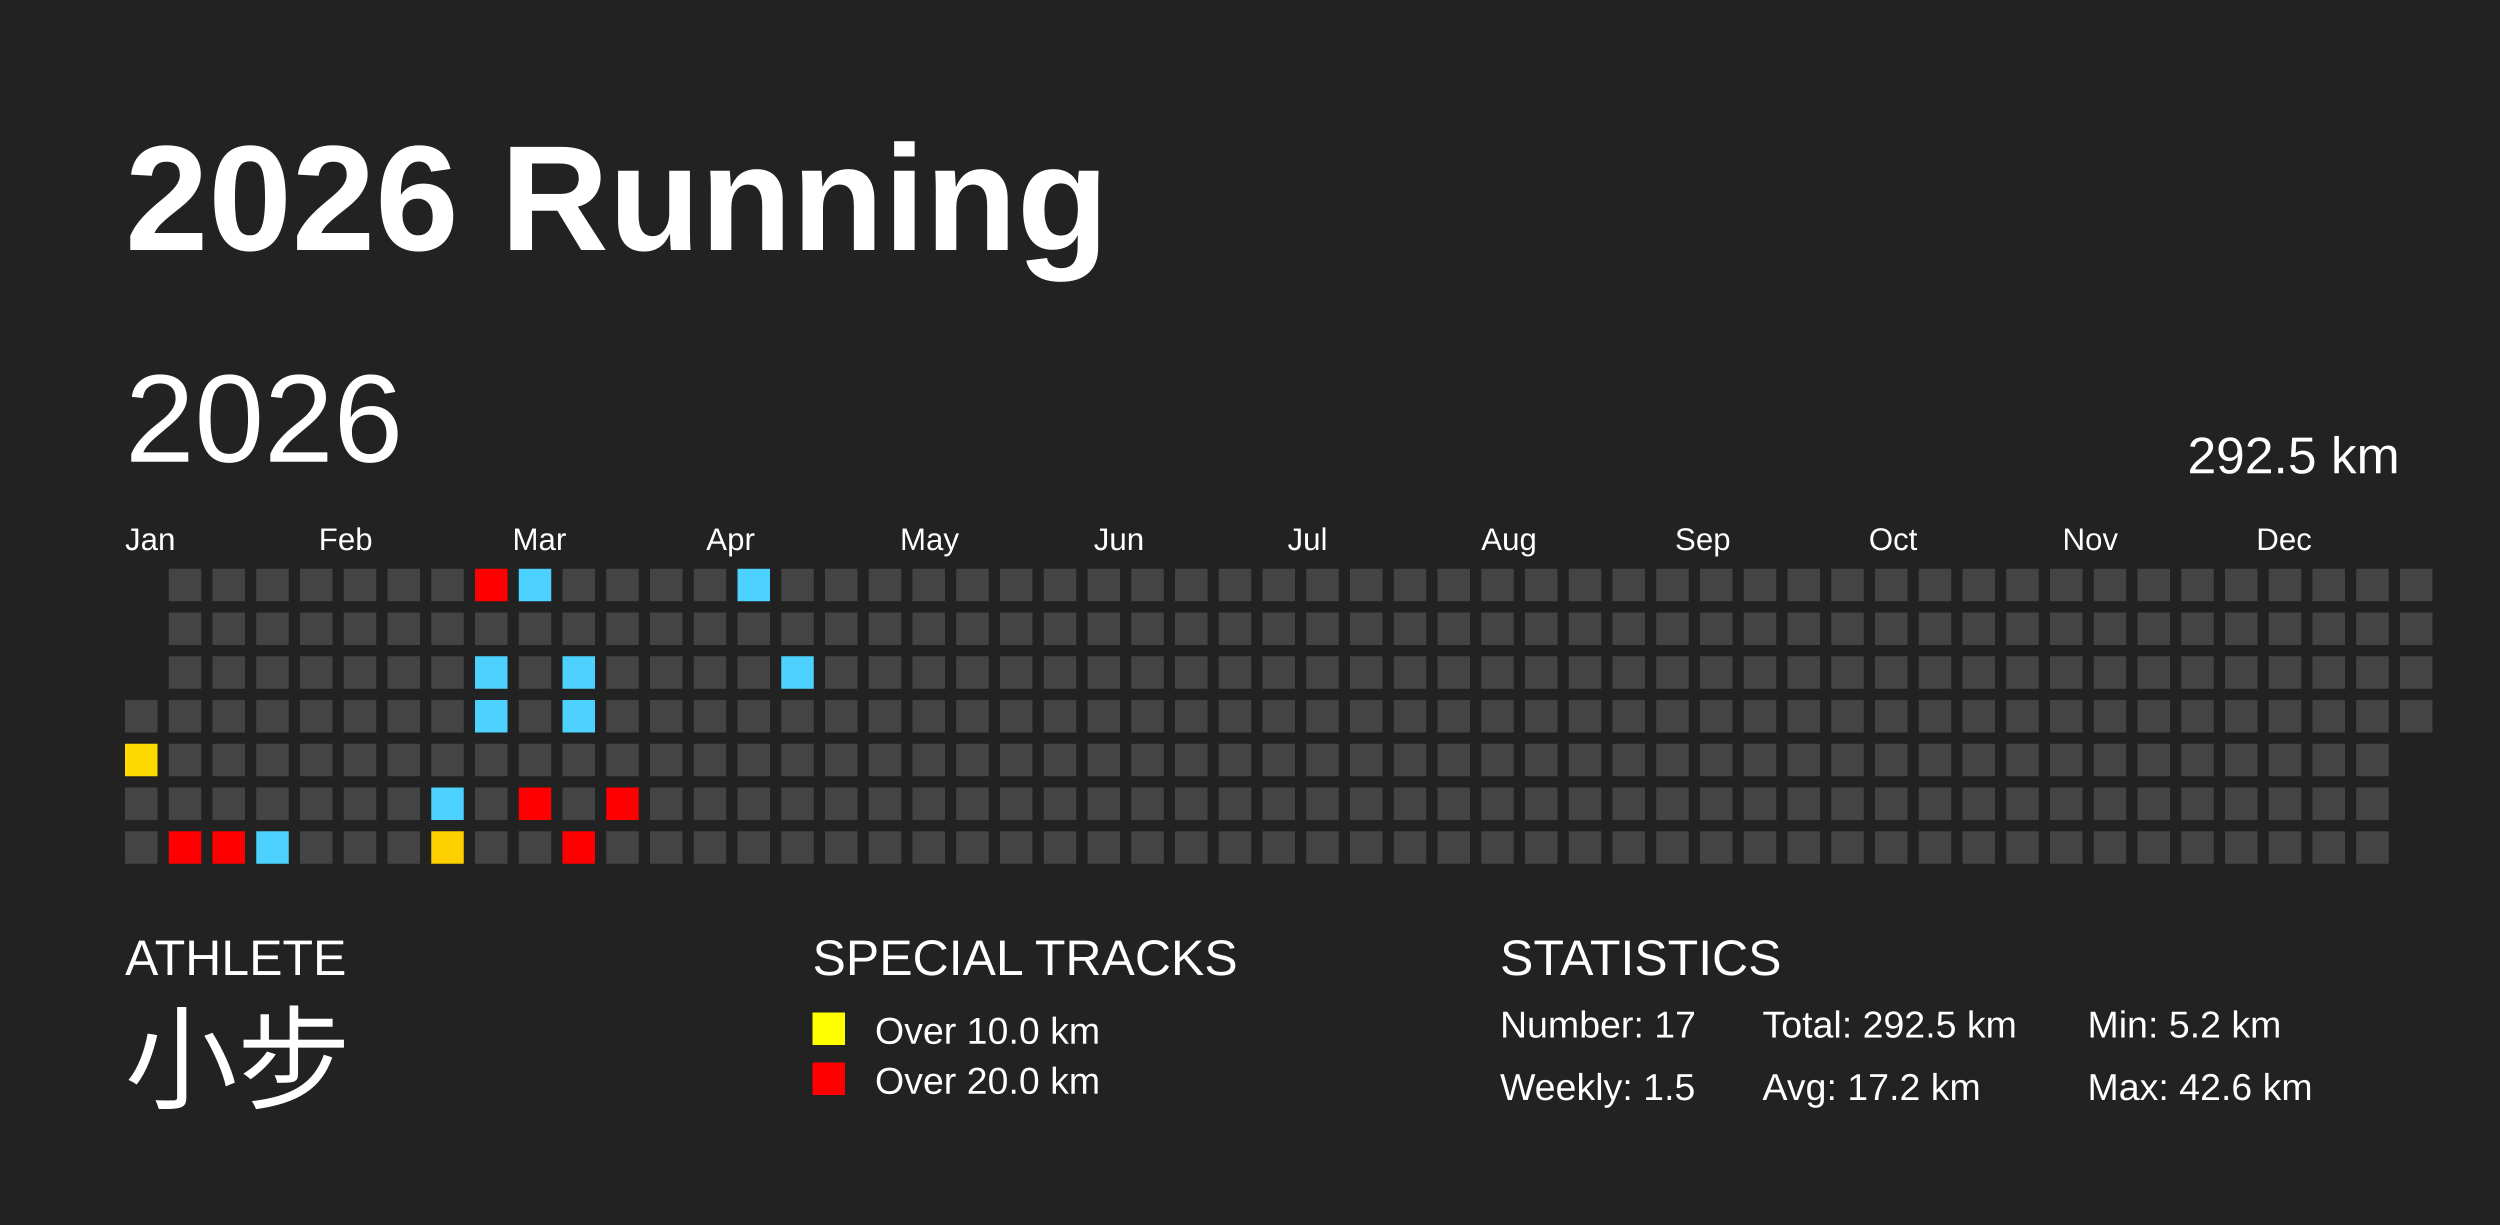
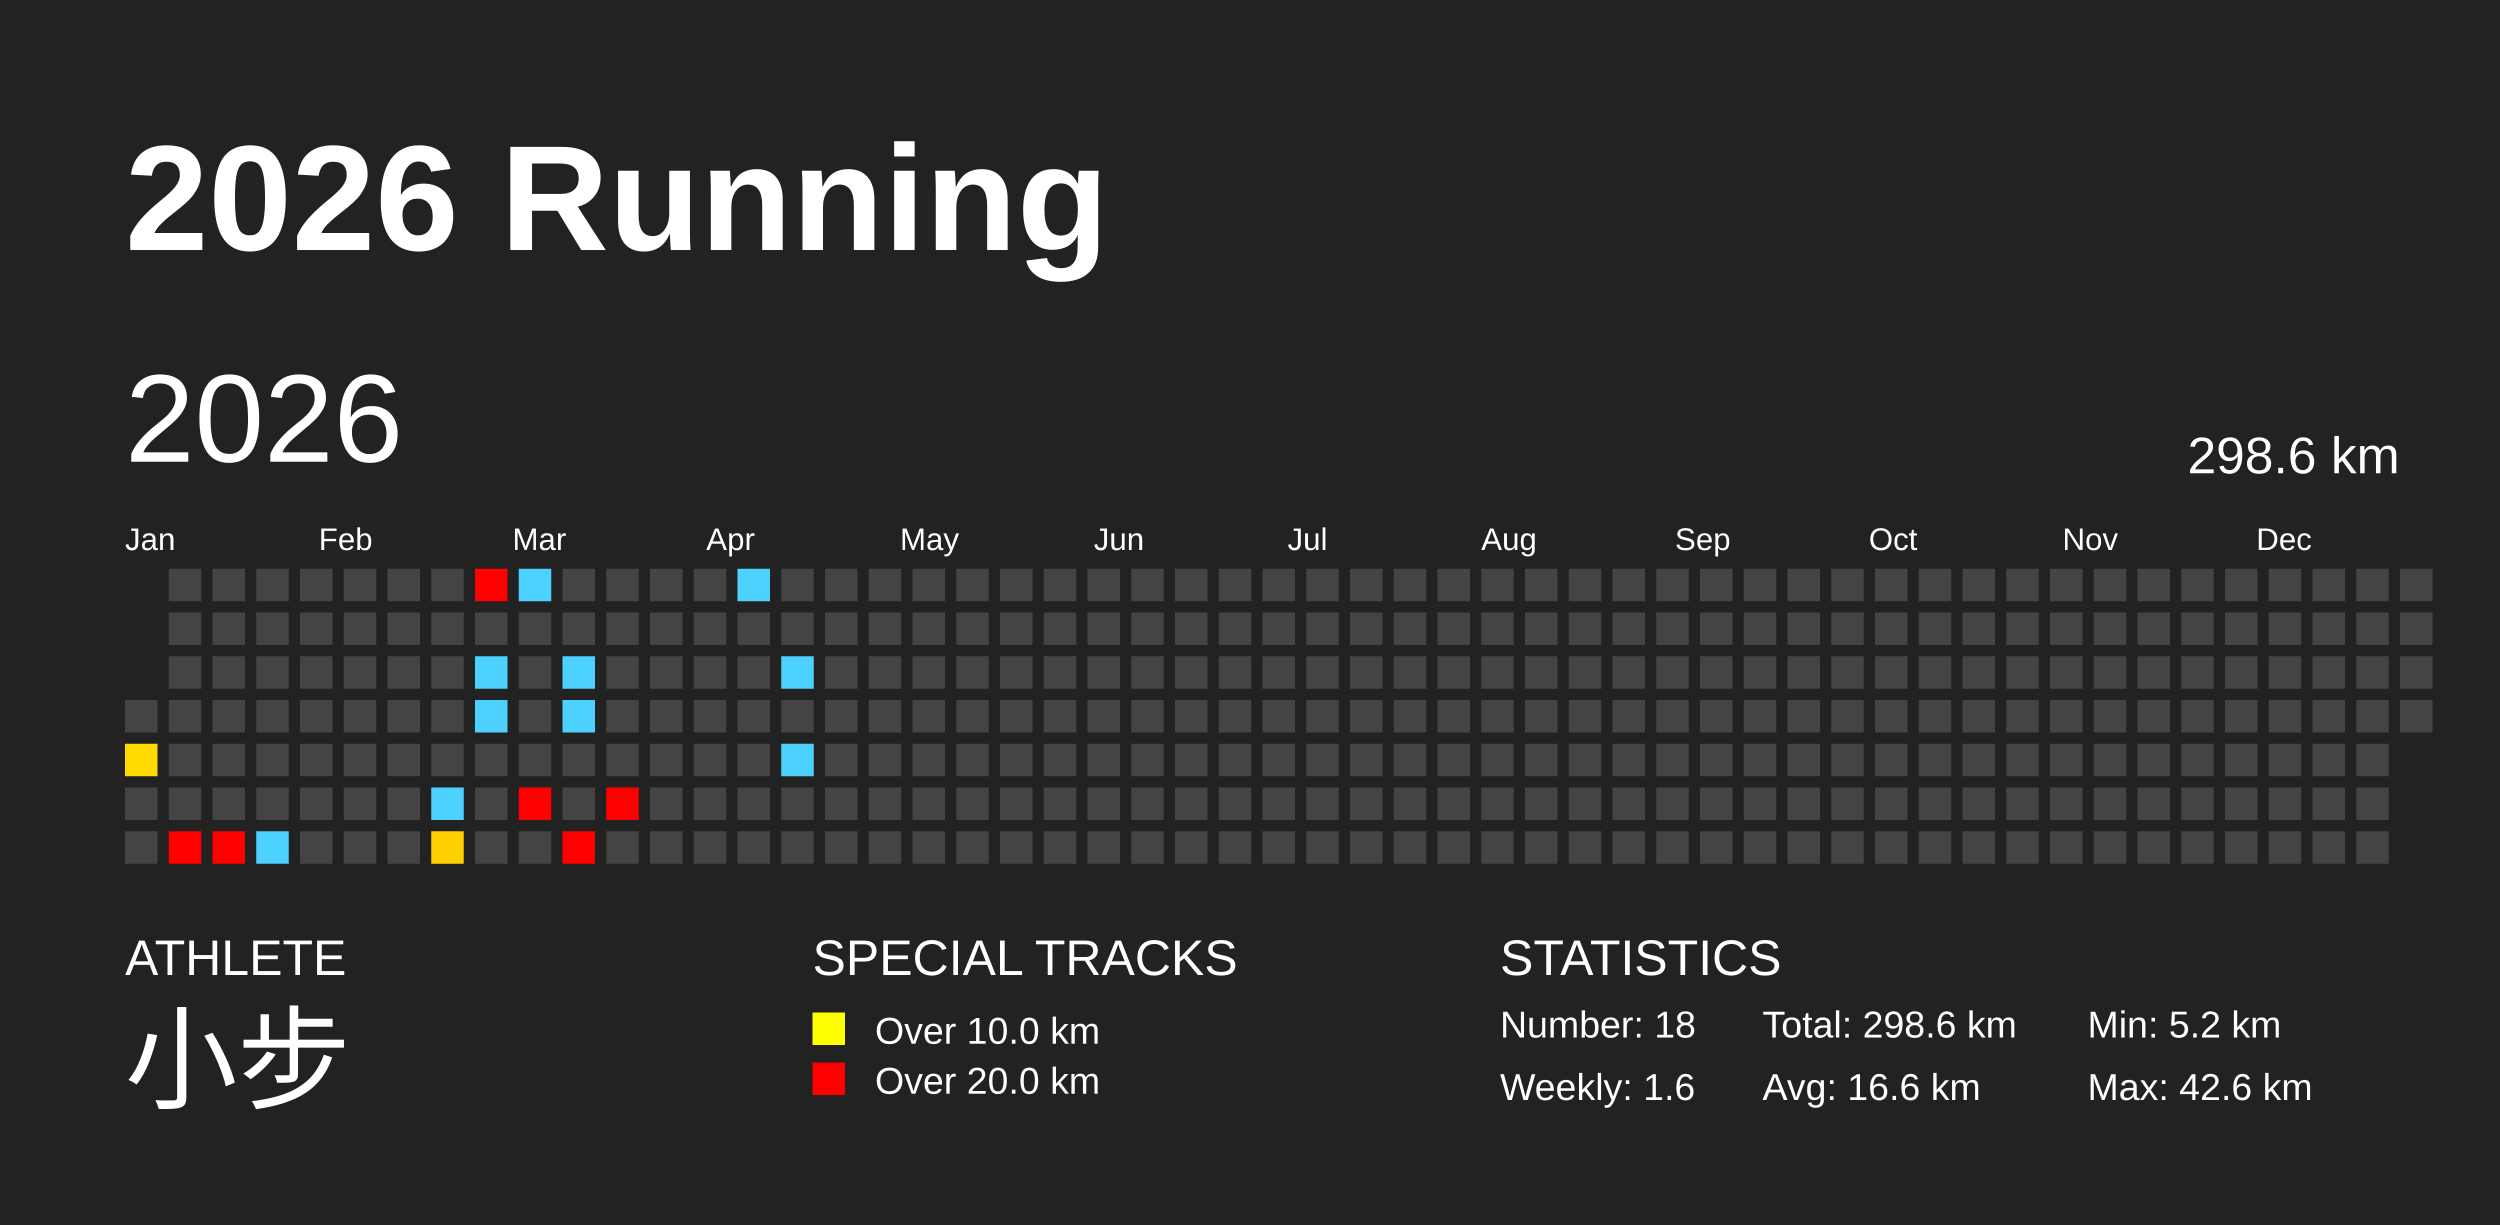
<svg xmlns="http://www.w3.org/2000/svg" baseProfile="full" height="98mm" version="1.1" viewBox="0,0,200,98" width="200mm">
  <defs />
  <rect fill="#222222" height="98" width="200" x="0" y="0" />
  <text fill="#FFFFFF" style="font-size:12px; font-family:Arial; font-weight:bold;" x="10" y="20">2026 Running</text>
  <text fill="#FFFFFF" style="font-size:4px; font-family:Arial" x="10" y="78">ATHLETE</text>
  <text fill="#FFFFFF" style="font-size:9px; font-family:Arial" x="10" y="88">小步</text>
  <text fill="#FFFFFF" style="font-size:4px; font-family:Arial" x="65" y="78">SPECIAL TRACKS</text>
  <rect fill="yellow" height="2.6" width="2.6" x="65" y="81" />
  <text fill="#FFFFFF" style="font-size:3px; font-family:Arial" x="70" y="83.5">Over 10.0 km</text>
  <rect fill="red" height="2.6" width="2.6" x="65" y="85" />
  <text fill="#FFFFFF" style="font-size:3px; font-family:Arial" x="70" y="87.5">Over 20.0 km</text>
  <text fill="#FFFFFF" style="font-size:4px; font-family:Arial" x="120" y="78">STATISTICS</text>
-   <text fill="#FFFFFF" style="font-size:3px; font-family:Arial" x="120" y="83">Number: 17</text>
-   <text fill="#FFFFFF" style="font-size:3px; font-family:Arial" x="120" y="88">Weekly: 1.5</text>
-   <text fill="#FFFFFF" style="font-size:3px; font-family:Arial" x="141" y="83">Total: 292.5 km</text>
-   <text fill="#FFFFFF" style="font-size:3px; font-family:Arial" x="141" y="88">Avg: 17.2 km</text>
+   <text fill="#FFFFFF" style="font-size:3px; font-family:Arial" x="120" y="83">Number: 18</text>
+   <text fill="#FFFFFF" style="font-size:3px; font-family:Arial" x="120" y="88">Weekly: 1.6</text>
+   <text fill="#FFFFFF" style="font-size:3px; font-family:Arial" x="141" y="83">Total: 298.6 km</text>
+   <text fill="#FFFFFF" style="font-size:3px; font-family:Arial" x="141" y="88">Avg: 16.6 km</text>
  <text fill="#FFFFFF" style="font-size:3px; font-family:Arial" x="167" y="83">Min: 5.2 km</text>
  <text fill="#FFFFFF" style="font-size:3px; font-family:Arial" x="167" y="88">Max: 42.6 km</text>
  <text dominant-baseline="hanging" fill="#FFFFFF" style="font-size:10.0px; font-family:Arial;" x="10" y="30">2026</text>
-   <text dominant-baseline="hanging" fill="#FFFFFF" style="font-size:4.125px; font-family:Arial;" x="175" y="35">292.5 km</text>
+   <text dominant-baseline="hanging" fill="#FFFFFF" style="font-size:4.125px; font-family:Arial;" x="175" y="35">298.6 km</text>
  <text fill="#FFFFFF" style="font-size:2.5px; font-family:Arial" x="10.0" y="44">Jan</text>
  <text fill="#FFFFFF" style="font-size:2.5px; font-family:Arial" x="25.5" y="44">Feb</text>
  <text fill="#FFFFFF" style="font-size:2.5px; font-family:Arial" x="41.0" y="44">Mar</text>
  <text fill="#FFFFFF" style="font-size:2.5px; font-family:Arial" x="56.5" y="44">Apr</text>
  <text fill="#FFFFFF" style="font-size:2.5px; font-family:Arial" x="72.0" y="44">May</text>
  <text fill="#FFFFFF" style="font-size:2.5px; font-family:Arial" x="87.5" y="44">Jun</text>
  <text fill="#FFFFFF" style="font-size:2.5px; font-family:Arial" x="103.0" y="44">Jul</text>
  <text fill="#FFFFFF" style="font-size:2.5px; font-family:Arial" x="118.5" y="44">Aug</text>
  <text fill="#FFFFFF" style="font-size:2.5px; font-family:Arial" x="134.0" y="44">Sep</text>
  <text fill="#FFFFFF" style="font-size:2.5px; font-family:Arial" x="149.5" y="44">Oct</text>
  <text fill="#FFFFFF" style="font-size:2.5px; font-family:Arial" x="165.0" y="44">Nov</text>
  <text fill="#FFFFFF" style="font-size:2.5px; font-family:Arial" x="180.5" y="44">Dec</text>
  <rect fill="#444444" height="2.6" width="2.6" x="10.0" y="56.0" />
  <rect fill="#ffda00" height="2.6" width="2.6" x="10.0" y="59.5" />
  <rect fill="#444444" height="2.6" width="2.6" x="10.0" y="63.0" />
  <rect fill="#444444" height="2.6" width="2.6" x="10.0" y="66.5" />
  <rect fill="#444444" height="2.6" width="2.6" x="13.5" y="45.5" />
  <rect fill="#444444" height="2.6" width="2.6" x="13.5" y="49.0" />
  <rect fill="#444444" height="2.6" width="2.6" x="13.5" y="52.5" />
  <rect fill="#444444" height="2.6" width="2.6" x="13.5" y="56.0" />
  <rect fill="#444444" height="2.6" width="2.6" x="13.5" y="59.5" />
  <rect fill="#444444" height="2.6" width="2.6" x="13.5" y="63.0" />
  <rect fill="red" height="2.6" width="2.6" x="13.5" y="66.5" />
  <rect fill="#444444" height="2.6" width="2.6" x="17.0" y="45.5" />
  <rect fill="#444444" height="2.6" width="2.6" x="17.0" y="49.0" />
  <rect fill="#444444" height="2.6" width="2.6" x="17.0" y="52.5" />
  <rect fill="#444444" height="2.6" width="2.6" x="17.0" y="56.0" />
  <rect fill="#444444" height="2.6" width="2.6" x="17.0" y="59.5" />
  <rect fill="#444444" height="2.6" width="2.6" x="17.0" y="63.0" />
  <rect fill="red" height="2.6" width="2.6" x="17.0" y="66.5" />
  <rect fill="#444444" height="2.6" width="2.6" x="20.5" y="45.5" />
  <rect fill="#444444" height="2.6" width="2.6" x="20.5" y="49.0" />
  <rect fill="#444444" height="2.6" width="2.6" x="20.5" y="52.5" />
  <rect fill="#444444" height="2.6" width="2.6" x="20.5" y="56.0" />
  <rect fill="#444444" height="2.6" width="2.6" x="20.5" y="59.5" />
  <rect fill="#444444" height="2.6" width="2.6" x="20.5" y="63.0" />
  <rect fill="#4dd2ff" height="2.6" width="2.6" x="20.5" y="66.5" />
  <rect fill="#444444" height="2.6" width="2.6" x="24.0" y="45.5" />
  <rect fill="#444444" height="2.6" width="2.6" x="24.0" y="49.0" />
  <rect fill="#444444" height="2.6" width="2.6" x="24.0" y="52.5" />
  <rect fill="#444444" height="2.6" width="2.6" x="24.0" y="56.0" />
  <rect fill="#444444" height="2.6" width="2.6" x="24.0" y="59.5" />
  <rect fill="#444444" height="2.6" width="2.6" x="24.0" y="63.0" />
  <rect fill="#444444" height="2.6" width="2.6" x="24.0" y="66.5" />
  <rect fill="#444444" height="2.6" width="2.6" x="27.5" y="45.5" />
  <rect fill="#444444" height="2.6" width="2.6" x="27.5" y="49.0" />
  <rect fill="#444444" height="2.6" width="2.6" x="27.5" y="52.5" />
  <rect fill="#444444" height="2.6" width="2.6" x="27.5" y="56.0" />
  <rect fill="#444444" height="2.6" width="2.6" x="27.5" y="59.5" />
  <rect fill="#444444" height="2.6" width="2.6" x="27.5" y="63.0" />
  <rect fill="#444444" height="2.6" width="2.6" x="27.5" y="66.5" />
  <rect fill="#444444" height="2.6" width="2.6" x="31.0" y="45.5" />
  <rect fill="#444444" height="2.6" width="2.6" x="31.0" y="49.0" />
  <rect fill="#444444" height="2.6" width="2.6" x="31.0" y="52.5" />
  <rect fill="#444444" height="2.6" width="2.6" x="31.0" y="56.0" />
  <rect fill="#444444" height="2.6" width="2.6" x="31.0" y="59.5" />
  <rect fill="#444444" height="2.6" width="2.6" x="31.0" y="63.0" />
  <rect fill="#444444" height="2.6" width="2.6" x="31.0" y="66.5" />
  <rect fill="#444444" height="2.6" width="2.6" x="34.5" y="45.5" />
  <rect fill="#444444" height="2.6" width="2.6" x="34.5" y="49.0" />
  <rect fill="#444444" height="2.6" width="2.6" x="34.5" y="52.5" />
  <rect fill="#444444" height="2.6" width="2.6" x="34.5" y="56.0" />
  <rect fill="#444444" height="2.6" width="2.6" x="34.5" y="59.5" />
  <rect fill="#4dd2ff" height="2.6" width="2.6" x="34.5" y="63.0" />
  <rect fill="#ffd000" height="2.6" width="2.6" x="34.5" y="66.5" />
  <rect fill="red" height="2.6" width="2.6" x="38.0" y="45.5" />
  <rect fill="#444444" height="2.6" width="2.6" x="38.0" y="49.0" />
  <rect fill="#4dd2ff" height="2.6" width="2.6" x="38.0" y="52.5" />
  <rect fill="#4dd2ff" height="2.6" width="2.6" x="38.0" y="56.0" />
  <rect fill="#444444" height="2.6" width="2.6" x="38.0" y="59.5" />
  <rect fill="#444444" height="2.6" width="2.6" x="38.0" y="63.0" />
  <rect fill="#444444" height="2.6" width="2.6" x="38.0" y="66.5" />
  <rect fill="#4dd2ff" height="2.6" width="2.6" x="41.5" y="45.5" />
  <rect fill="#444444" height="2.6" width="2.6" x="41.5" y="49.0" />
  <rect fill="#444444" height="2.6" width="2.6" x="41.5" y="52.5" />
  <rect fill="#444444" height="2.6" width="2.6" x="41.5" y="56.0" />
  <rect fill="#444444" height="2.6" width="2.6" x="41.5" y="59.5" />
  <rect fill="red" height="2.6" width="2.6" x="41.5" y="63.0" />
  <rect fill="#444444" height="2.6" width="2.6" x="41.5" y="66.5" />
  <rect fill="#444444" height="2.6" width="2.6" x="45.0" y="45.5" />
  <rect fill="#444444" height="2.6" width="2.6" x="45.0" y="49.0" />
  <rect fill="#4dd2ff" height="2.6" width="2.6" x="45.0" y="52.5" />
  <rect fill="#4dd2ff" height="2.6" width="2.6" x="45.0" y="56.0" />
  <rect fill="#444444" height="2.6" width="2.6" x="45.0" y="59.5" />
  <rect fill="#444444" height="2.6" width="2.6" x="45.0" y="63.0" />
  <rect fill="red" height="2.6" width="2.6" x="45.0" y="66.5" />
  <rect fill="#444444" height="2.6" width="2.6" x="48.5" y="45.5" />
  <rect fill="#444444" height="2.6" width="2.6" x="48.5" y="49.0" />
  <rect fill="#444444" height="2.6" width="2.6" x="48.5" y="52.5" />
  <rect fill="#444444" height="2.6" width="2.6" x="48.5" y="56.0" />
  <rect fill="#444444" height="2.6" width="2.6" x="48.5" y="59.5" />
  <rect fill="red" height="2.6" width="2.6" x="48.5" y="63.0" />
  <rect fill="#444444" height="2.6" width="2.6" x="48.5" y="66.5" />
  <rect fill="#444444" height="2.6" width="2.6" x="52.0" y="45.5" />
  <rect fill="#444444" height="2.6" width="2.6" x="52.0" y="49.0" />
  <rect fill="#444444" height="2.6" width="2.6" x="52.0" y="52.5" />
  <rect fill="#444444" height="2.6" width="2.6" x="52.0" y="56.0" />
  <rect fill="#444444" height="2.6" width="2.6" x="52.0" y="59.5" />
  <rect fill="#444444" height="2.6" width="2.6" x="52.0" y="63.0" />
  <rect fill="#444444" height="2.6" width="2.6" x="52.0" y="66.5" />
  <rect fill="#444444" height="2.6" width="2.6" x="55.5" y="45.5" />
  <rect fill="#444444" height="2.6" width="2.6" x="55.5" y="49.0" />
  <rect fill="#444444" height="2.6" width="2.6" x="55.5" y="52.5" />
  <rect fill="#444444" height="2.6" width="2.6" x="55.5" y="56.0" />
  <rect fill="#444444" height="2.6" width="2.6" x="55.5" y="59.5" />
  <rect fill="#444444" height="2.6" width="2.6" x="55.5" y="63.0" />
  <rect fill="#444444" height="2.6" width="2.6" x="55.5" y="66.5" />
  <rect fill="#4dd2ff" height="2.6" width="2.6" x="59.0" y="45.5" />
  <rect fill="#444444" height="2.6" width="2.6" x="59.0" y="49.0" />
  <rect fill="#444444" height="2.6" width="2.6" x="59.0" y="52.5" />
  <rect fill="#444444" height="2.6" width="2.6" x="59.0" y="56.0" />
  <rect fill="#444444" height="2.6" width="2.6" x="59.0" y="59.5" />
  <rect fill="#444444" height="2.6" width="2.6" x="59.0" y="63.0" />
  <rect fill="#444444" height="2.6" width="2.6" x="59.0" y="66.5" />
  <rect fill="#444444" height="2.6" width="2.6" x="62.5" y="45.5" />
  <rect fill="#444444" height="2.6" width="2.6" x="62.5" y="49.0" />
  <rect fill="#4dd2ff" height="2.6" width="2.6" x="62.5" y="52.5" />
  <rect fill="#444444" height="2.6" width="2.6" x="62.5" y="56.0" />
-   <rect fill="#444444" height="2.6" width="2.6" x="62.5" y="59.5" />
+   <rect fill="#4dd2ff" height="2.6" width="2.6" x="62.5" y="59.5" />
  <rect fill="#444444" height="2.6" width="2.6" x="62.5" y="63.0" />
  <rect fill="#444444" height="2.6" width="2.6" x="62.5" y="66.5" />
  <rect fill="#444444" height="2.6" width="2.6" x="66.0" y="45.5" />
  <rect fill="#444444" height="2.6" width="2.6" x="66.0" y="49.0" />
  <rect fill="#444444" height="2.6" width="2.6" x="66.0" y="52.5" />
  <rect fill="#444444" height="2.6" width="2.6" x="66.0" y="56.0" />
  <rect fill="#444444" height="2.6" width="2.6" x="66.0" y="59.5" />
  <rect fill="#444444" height="2.6" width="2.6" x="66.0" y="63.0" />
  <rect fill="#444444" height="2.6" width="2.6" x="66.0" y="66.5" />
  <rect fill="#444444" height="2.6" width="2.6" x="69.5" y="45.5" />
  <rect fill="#444444" height="2.6" width="2.6" x="69.5" y="49.0" />
  <rect fill="#444444" height="2.6" width="2.6" x="69.5" y="52.5" />
  <rect fill="#444444" height="2.6" width="2.6" x="69.5" y="56.0" />
  <rect fill="#444444" height="2.6" width="2.6" x="69.5" y="59.5" />
  <rect fill="#444444" height="2.6" width="2.6" x="69.5" y="63.0" />
  <rect fill="#444444" height="2.6" width="2.6" x="69.5" y="66.5" />
  <rect fill="#444444" height="2.6" width="2.6" x="73.0" y="45.5" />
  <rect fill="#444444" height="2.6" width="2.6" x="73.0" y="49.0" />
  <rect fill="#444444" height="2.6" width="2.6" x="73.0" y="52.5" />
  <rect fill="#444444" height="2.6" width="2.6" x="73.0" y="56.0" />
  <rect fill="#444444" height="2.6" width="2.6" x="73.0" y="59.5" />
  <rect fill="#444444" height="2.6" width="2.6" x="73.0" y="63.0" />
  <rect fill="#444444" height="2.6" width="2.6" x="73.0" y="66.5" />
  <rect fill="#444444" height="2.6" width="2.6" x="76.5" y="45.5" />
  <rect fill="#444444" height="2.6" width="2.6" x="76.5" y="49.0" />
  <rect fill="#444444" height="2.6" width="2.6" x="76.5" y="52.5" />
  <rect fill="#444444" height="2.6" width="2.6" x="76.5" y="56.0" />
  <rect fill="#444444" height="2.6" width="2.6" x="76.5" y="59.5" />
  <rect fill="#444444" height="2.6" width="2.6" x="76.5" y="63.0" />
  <rect fill="#444444" height="2.6" width="2.6" x="76.5" y="66.5" />
  <rect fill="#444444" height="2.6" width="2.6" x="80.0" y="45.5" />
  <rect fill="#444444" height="2.6" width="2.6" x="80.0" y="49.0" />
  <rect fill="#444444" height="2.6" width="2.6" x="80.0" y="52.5" />
  <rect fill="#444444" height="2.6" width="2.6" x="80.0" y="56.0" />
  <rect fill="#444444" height="2.6" width="2.6" x="80.0" y="59.5" />
  <rect fill="#444444" height="2.6" width="2.6" x="80.0" y="63.0" />
  <rect fill="#444444" height="2.6" width="2.6" x="80.0" y="66.5" />
  <rect fill="#444444" height="2.6" width="2.6" x="83.5" y="45.5" />
  <rect fill="#444444" height="2.6" width="2.6" x="83.5" y="49.0" />
  <rect fill="#444444" height="2.6" width="2.6" x="83.5" y="52.5" />
  <rect fill="#444444" height="2.6" width="2.6" x="83.5" y="56.0" />
  <rect fill="#444444" height="2.6" width="2.6" x="83.5" y="59.5" />
  <rect fill="#444444" height="2.6" width="2.6" x="83.5" y="63.0" />
  <rect fill="#444444" height="2.6" width="2.6" x="83.5" y="66.5" />
  <rect fill="#444444" height="2.6" width="2.6" x="87.0" y="45.5" />
  <rect fill="#444444" height="2.6" width="2.6" x="87.0" y="49.0" />
  <rect fill="#444444" height="2.6" width="2.6" x="87.0" y="52.5" />
  <rect fill="#444444" height="2.6" width="2.6" x="87.0" y="56.0" />
  <rect fill="#444444" height="2.6" width="2.6" x="87.0" y="59.5" />
  <rect fill="#444444" height="2.6" width="2.6" x="87.0" y="63.0" />
  <rect fill="#444444" height="2.6" width="2.6" x="87.0" y="66.5" />
  <rect fill="#444444" height="2.6" width="2.6" x="90.5" y="45.5" />
  <rect fill="#444444" height="2.6" width="2.6" x="90.5" y="49.0" />
  <rect fill="#444444" height="2.6" width="2.6" x="90.5" y="52.5" />
  <rect fill="#444444" height="2.6" width="2.6" x="90.5" y="56.0" />
  <rect fill="#444444" height="2.6" width="2.6" x="90.5" y="59.5" />
  <rect fill="#444444" height="2.6" width="2.6" x="90.5" y="63.0" />
  <rect fill="#444444" height="2.6" width="2.6" x="90.5" y="66.5" />
  <rect fill="#444444" height="2.6" width="2.6" x="94.0" y="45.5" />
  <rect fill="#444444" height="2.6" width="2.6" x="94.0" y="49.0" />
  <rect fill="#444444" height="2.6" width="2.6" x="94.0" y="52.5" />
  <rect fill="#444444" height="2.6" width="2.6" x="94.0" y="56.0" />
  <rect fill="#444444" height="2.6" width="2.6" x="94.0" y="59.5" />
  <rect fill="#444444" height="2.6" width="2.6" x="94.0" y="63.0" />
  <rect fill="#444444" height="2.6" width="2.6" x="94.0" y="66.5" />
  <rect fill="#444444" height="2.6" width="2.6" x="97.5" y="45.5" />
  <rect fill="#444444" height="2.6" width="2.6" x="97.5" y="49.0" />
  <rect fill="#444444" height="2.6" width="2.6" x="97.5" y="52.5" />
  <rect fill="#444444" height="2.6" width="2.6" x="97.5" y="56.0" />
  <rect fill="#444444" height="2.6" width="2.6" x="97.5" y="59.5" />
  <rect fill="#444444" height="2.6" width="2.6" x="97.5" y="63.0" />
  <rect fill="#444444" height="2.6" width="2.6" x="97.5" y="66.5" />
  <rect fill="#444444" height="2.6" width="2.6" x="101.0" y="45.5" />
  <rect fill="#444444" height="2.6" width="2.6" x="101.0" y="49.0" />
  <rect fill="#444444" height="2.6" width="2.6" x="101.0" y="52.5" />
  <rect fill="#444444" height="2.6" width="2.6" x="101.0" y="56.0" />
  <rect fill="#444444" height="2.6" width="2.6" x="101.0" y="59.5" />
  <rect fill="#444444" height="2.6" width="2.6" x="101.0" y="63.0" />
  <rect fill="#444444" height="2.6" width="2.6" x="101.0" y="66.5" />
  <rect fill="#444444" height="2.6" width="2.6" x="104.5" y="45.5" />
  <rect fill="#444444" height="2.6" width="2.6" x="104.5" y="49.0" />
  <rect fill="#444444" height="2.6" width="2.6" x="104.5" y="52.5" />
  <rect fill="#444444" height="2.6" width="2.6" x="104.5" y="56.0" />
  <rect fill="#444444" height="2.6" width="2.6" x="104.5" y="59.5" />
  <rect fill="#444444" height="2.6" width="2.6" x="104.5" y="63.0" />
  <rect fill="#444444" height="2.6" width="2.6" x="104.5" y="66.5" />
  <rect fill="#444444" height="2.6" width="2.6" x="108.0" y="45.5" />
  <rect fill="#444444" height="2.6" width="2.6" x="108.0" y="49.0" />
  <rect fill="#444444" height="2.6" width="2.6" x="108.0" y="52.5" />
  <rect fill="#444444" height="2.6" width="2.6" x="108.0" y="56.0" />
  <rect fill="#444444" height="2.6" width="2.6" x="108.0" y="59.5" />
  <rect fill="#444444" height="2.6" width="2.6" x="108.0" y="63.0" />
  <rect fill="#444444" height="2.6" width="2.6" x="108.0" y="66.5" />
  <rect fill="#444444" height="2.6" width="2.6" x="111.5" y="45.5" />
  <rect fill="#444444" height="2.6" width="2.6" x="111.5" y="49.0" />
  <rect fill="#444444" height="2.6" width="2.6" x="111.5" y="52.5" />
  <rect fill="#444444" height="2.6" width="2.6" x="111.5" y="56.0" />
  <rect fill="#444444" height="2.6" width="2.6" x="111.5" y="59.5" />
  <rect fill="#444444" height="2.6" width="2.6" x="111.5" y="63.0" />
  <rect fill="#444444" height="2.6" width="2.6" x="111.5" y="66.5" />
  <rect fill="#444444" height="2.6" width="2.6" x="115.0" y="45.5" />
  <rect fill="#444444" height="2.6" width="2.6" x="115.0" y="49.0" />
  <rect fill="#444444" height="2.6" width="2.6" x="115.0" y="52.5" />
  <rect fill="#444444" height="2.6" width="2.6" x="115.0" y="56.0" />
  <rect fill="#444444" height="2.6" width="2.6" x="115.0" y="59.5" />
  <rect fill="#444444" height="2.6" width="2.6" x="115.0" y="63.0" />
  <rect fill="#444444" height="2.6" width="2.6" x="115.0" y="66.5" />
  <rect fill="#444444" height="2.6" width="2.6" x="118.5" y="45.5" />
  <rect fill="#444444" height="2.6" width="2.6" x="118.5" y="49.0" />
  <rect fill="#444444" height="2.6" width="2.6" x="118.5" y="52.5" />
  <rect fill="#444444" height="2.6" width="2.6" x="118.5" y="56.0" />
  <rect fill="#444444" height="2.6" width="2.6" x="118.5" y="59.5" />
  <rect fill="#444444" height="2.6" width="2.6" x="118.5" y="63.0" />
  <rect fill="#444444" height="2.6" width="2.6" x="118.5" y="66.5" />
  <rect fill="#444444" height="2.6" width="2.6" x="122.0" y="45.5" />
  <rect fill="#444444" height="2.6" width="2.6" x="122.0" y="49.0" />
  <rect fill="#444444" height="2.6" width="2.6" x="122.0" y="52.5" />
  <rect fill="#444444" height="2.6" width="2.6" x="122.0" y="56.0" />
  <rect fill="#444444" height="2.6" width="2.6" x="122.0" y="59.5" />
  <rect fill="#444444" height="2.6" width="2.6" x="122.0" y="63.0" />
  <rect fill="#444444" height="2.6" width="2.6" x="122.0" y="66.5" />
  <rect fill="#444444" height="2.6" width="2.6" x="125.5" y="45.5" />
  <rect fill="#444444" height="2.6" width="2.6" x="125.5" y="49.0" />
  <rect fill="#444444" height="2.6" width="2.6" x="125.5" y="52.5" />
  <rect fill="#444444" height="2.6" width="2.6" x="125.5" y="56.0" />
  <rect fill="#444444" height="2.6" width="2.6" x="125.5" y="59.5" />
  <rect fill="#444444" height="2.6" width="2.6" x="125.5" y="63.0" />
  <rect fill="#444444" height="2.6" width="2.6" x="125.5" y="66.5" />
  <rect fill="#444444" height="2.6" width="2.6" x="129.0" y="45.5" />
  <rect fill="#444444" height="2.6" width="2.6" x="129.0" y="49.0" />
  <rect fill="#444444" height="2.6" width="2.6" x="129.0" y="52.5" />
  <rect fill="#444444" height="2.6" width="2.6" x="129.0" y="56.0" />
  <rect fill="#444444" height="2.6" width="2.6" x="129.0" y="59.5" />
  <rect fill="#444444" height="2.6" width="2.6" x="129.0" y="63.0" />
  <rect fill="#444444" height="2.6" width="2.6" x="129.0" y="66.5" />
  <rect fill="#444444" height="2.6" width="2.6" x="132.5" y="45.5" />
  <rect fill="#444444" height="2.6" width="2.6" x="132.5" y="49.0" />
  <rect fill="#444444" height="2.6" width="2.6" x="132.5" y="52.5" />
  <rect fill="#444444" height="2.6" width="2.6" x="132.5" y="56.0" />
  <rect fill="#444444" height="2.6" width="2.6" x="132.5" y="59.5" />
  <rect fill="#444444" height="2.6" width="2.6" x="132.5" y="63.0" />
  <rect fill="#444444" height="2.6" width="2.6" x="132.5" y="66.5" />
  <rect fill="#444444" height="2.6" width="2.6" x="136.0" y="45.5" />
  <rect fill="#444444" height="2.6" width="2.6" x="136.0" y="49.0" />
  <rect fill="#444444" height="2.6" width="2.6" x="136.0" y="52.5" />
  <rect fill="#444444" height="2.6" width="2.6" x="136.0" y="56.0" />
  <rect fill="#444444" height="2.6" width="2.6" x="136.0" y="59.5" />
  <rect fill="#444444" height="2.6" width="2.6" x="136.0" y="63.0" />
  <rect fill="#444444" height="2.6" width="2.6" x="136.0" y="66.5" />
  <rect fill="#444444" height="2.6" width="2.6" x="139.5" y="45.5" />
  <rect fill="#444444" height="2.6" width="2.6" x="139.5" y="49.0" />
  <rect fill="#444444" height="2.6" width="2.6" x="139.5" y="52.5" />
  <rect fill="#444444" height="2.6" width="2.6" x="139.5" y="56.0" />
  <rect fill="#444444" height="2.6" width="2.6" x="139.5" y="59.5" />
  <rect fill="#444444" height="2.6" width="2.6" x="139.5" y="63.0" />
  <rect fill="#444444" height="2.6" width="2.6" x="139.5" y="66.5" />
  <rect fill="#444444" height="2.6" width="2.6" x="143.0" y="45.5" />
  <rect fill="#444444" height="2.6" width="2.6" x="143.0" y="49.0" />
  <rect fill="#444444" height="2.6" width="2.6" x="143.0" y="52.5" />
  <rect fill="#444444" height="2.6" width="2.6" x="143.0" y="56.0" />
  <rect fill="#444444" height="2.6" width="2.6" x="143.0" y="59.5" />
  <rect fill="#444444" height="2.6" width="2.6" x="143.0" y="63.0" />
  <rect fill="#444444" height="2.6" width="2.6" x="143.0" y="66.5" />
  <rect fill="#444444" height="2.6" width="2.6" x="146.5" y="45.5" />
  <rect fill="#444444" height="2.6" width="2.6" x="146.5" y="49.0" />
  <rect fill="#444444" height="2.6" width="2.6" x="146.5" y="52.5" />
  <rect fill="#444444" height="2.6" width="2.6" x="146.5" y="56.0" />
  <rect fill="#444444" height="2.6" width="2.6" x="146.5" y="59.5" />
  <rect fill="#444444" height="2.6" width="2.6" x="146.5" y="63.0" />
  <rect fill="#444444" height="2.6" width="2.6" x="146.5" y="66.5" />
  <rect fill="#444444" height="2.6" width="2.6" x="150.0" y="45.5" />
  <rect fill="#444444" height="2.6" width="2.6" x="150.0" y="49.0" />
  <rect fill="#444444" height="2.6" width="2.6" x="150.0" y="52.5" />
  <rect fill="#444444" height="2.6" width="2.6" x="150.0" y="56.0" />
  <rect fill="#444444" height="2.6" width="2.6" x="150.0" y="59.5" />
  <rect fill="#444444" height="2.6" width="2.6" x="150.0" y="63.0" />
  <rect fill="#444444" height="2.6" width="2.6" x="150.0" y="66.5" />
  <rect fill="#444444" height="2.6" width="2.6" x="153.5" y="45.5" />
  <rect fill="#444444" height="2.6" width="2.6" x="153.5" y="49.0" />
  <rect fill="#444444" height="2.6" width="2.6" x="153.5" y="52.5" />
  <rect fill="#444444" height="2.6" width="2.6" x="153.5" y="56.0" />
  <rect fill="#444444" height="2.6" width="2.6" x="153.5" y="59.5" />
  <rect fill="#444444" height="2.6" width="2.6" x="153.5" y="63.0" />
  <rect fill="#444444" height="2.6" width="2.6" x="153.5" y="66.5" />
  <rect fill="#444444" height="2.6" width="2.6" x="157.0" y="45.5" />
  <rect fill="#444444" height="2.6" width="2.6" x="157.0" y="49.0" />
  <rect fill="#444444" height="2.6" width="2.6" x="157.0" y="52.5" />
  <rect fill="#444444" height="2.6" width="2.6" x="157.0" y="56.0" />
  <rect fill="#444444" height="2.6" width="2.6" x="157.0" y="59.5" />
  <rect fill="#444444" height="2.6" width="2.6" x="157.0" y="63.0" />
  <rect fill="#444444" height="2.6" width="2.6" x="157.0" y="66.5" />
  <rect fill="#444444" height="2.6" width="2.6" x="160.5" y="45.5" />
  <rect fill="#444444" height="2.6" width="2.6" x="160.5" y="49.0" />
  <rect fill="#444444" height="2.6" width="2.6" x="160.5" y="52.5" />
  <rect fill="#444444" height="2.6" width="2.6" x="160.5" y="56.0" />
  <rect fill="#444444" height="2.6" width="2.6" x="160.5" y="59.5" />
  <rect fill="#444444" height="2.6" width="2.6" x="160.5" y="63.0" />
  <rect fill="#444444" height="2.6" width="2.6" x="160.5" y="66.5" />
  <rect fill="#444444" height="2.6" width="2.6" x="164.0" y="45.5" />
  <rect fill="#444444" height="2.6" width="2.6" x="164.0" y="49.0" />
  <rect fill="#444444" height="2.6" width="2.6" x="164.0" y="52.5" />
  <rect fill="#444444" height="2.6" width="2.6" x="164.0" y="56.0" />
  <rect fill="#444444" height="2.6" width="2.6" x="164.0" y="59.5" />
  <rect fill="#444444" height="2.6" width="2.6" x="164.0" y="63.0" />
  <rect fill="#444444" height="2.6" width="2.6" x="164.0" y="66.5" />
  <rect fill="#444444" height="2.6" width="2.6" x="167.5" y="45.5" />
  <rect fill="#444444" height="2.6" width="2.6" x="167.5" y="49.0" />
  <rect fill="#444444" height="2.6" width="2.6" x="167.5" y="52.5" />
  <rect fill="#444444" height="2.6" width="2.6" x="167.5" y="56.0" />
  <rect fill="#444444" height="2.6" width="2.6" x="167.5" y="59.5" />
  <rect fill="#444444" height="2.6" width="2.6" x="167.5" y="63.0" />
  <rect fill="#444444" height="2.6" width="2.6" x="167.5" y="66.5" />
  <rect fill="#444444" height="2.6" width="2.6" x="171.0" y="45.5" />
  <rect fill="#444444" height="2.6" width="2.6" x="171.0" y="49.0" />
  <rect fill="#444444" height="2.6" width="2.6" x="171.0" y="52.5" />
  <rect fill="#444444" height="2.6" width="2.6" x="171.0" y="56.0" />
  <rect fill="#444444" height="2.6" width="2.6" x="171.0" y="59.5" />
  <rect fill="#444444" height="2.6" width="2.6" x="171.0" y="63.0" />
  <rect fill="#444444" height="2.6" width="2.6" x="171.0" y="66.5" />
  <rect fill="#444444" height="2.6" width="2.6" x="174.5" y="45.5" />
  <rect fill="#444444" height="2.6" width="2.6" x="174.5" y="49.0" />
  <rect fill="#444444" height="2.6" width="2.6" x="174.5" y="52.5" />
  <rect fill="#444444" height="2.6" width="2.6" x="174.5" y="56.0" />
  <rect fill="#444444" height="2.6" width="2.6" x="174.5" y="59.5" />
  <rect fill="#444444" height="2.6" width="2.6" x="174.5" y="63.0" />
  <rect fill="#444444" height="2.6" width="2.6" x="174.5" y="66.5" />
  <rect fill="#444444" height="2.6" width="2.6" x="178.0" y="45.5" />
  <rect fill="#444444" height="2.6" width="2.6" x="178.0" y="49.0" />
  <rect fill="#444444" height="2.6" width="2.6" x="178.0" y="52.5" />
  <rect fill="#444444" height="2.6" width="2.6" x="178.0" y="56.0" />
  <rect fill="#444444" height="2.6" width="2.6" x="178.0" y="59.5" />
  <rect fill="#444444" height="2.6" width="2.6" x="178.0" y="63.0" />
  <rect fill="#444444" height="2.6" width="2.6" x="178.0" y="66.5" />
  <rect fill="#444444" height="2.6" width="2.6" x="181.5" y="45.5" />
  <rect fill="#444444" height="2.6" width="2.6" x="181.5" y="49.0" />
  <rect fill="#444444" height="2.6" width="2.6" x="181.5" y="52.5" />
  <rect fill="#444444" height="2.6" width="2.6" x="181.5" y="56.0" />
  <rect fill="#444444" height="2.6" width="2.6" x="181.5" y="59.5" />
  <rect fill="#444444" height="2.6" width="2.6" x="181.5" y="63.0" />
  <rect fill="#444444" height="2.6" width="2.6" x="181.5" y="66.5" />
  <rect fill="#444444" height="2.6" width="2.6" x="185.0" y="45.5" />
  <rect fill="#444444" height="2.6" width="2.6" x="185.0" y="49.0" />
  <rect fill="#444444" height="2.6" width="2.6" x="185.0" y="52.5" />
  <rect fill="#444444" height="2.6" width="2.6" x="185.0" y="56.0" />
  <rect fill="#444444" height="2.6" width="2.6" x="185.0" y="59.5" />
  <rect fill="#444444" height="2.6" width="2.6" x="185.0" y="63.0" />
  <rect fill="#444444" height="2.6" width="2.6" x="185.0" y="66.5" />
  <rect fill="#444444" height="2.6" width="2.6" x="188.5" y="45.5" />
  <rect fill="#444444" height="2.6" width="2.6" x="188.5" y="49.0" />
  <rect fill="#444444" height="2.6" width="2.6" x="188.5" y="52.5" />
  <rect fill="#444444" height="2.6" width="2.6" x="188.5" y="56.0" />
  <rect fill="#444444" height="2.6" width="2.6" x="188.5" y="59.5" />
  <rect fill="#444444" height="2.6" width="2.6" x="188.5" y="63.0" />
  <rect fill="#444444" height="2.6" width="2.6" x="188.5" y="66.5" />
  <rect fill="#444444" height="2.6" width="2.6" x="192.0" y="45.5" />
  <rect fill="#444444" height="2.6" width="2.6" x="192.0" y="49.0" />
  <rect fill="#444444" height="2.6" width="2.6" x="192.0" y="52.5" />
  <rect fill="#444444" height="2.6" width="2.6" x="192.0" y="56.0" />
</svg>
